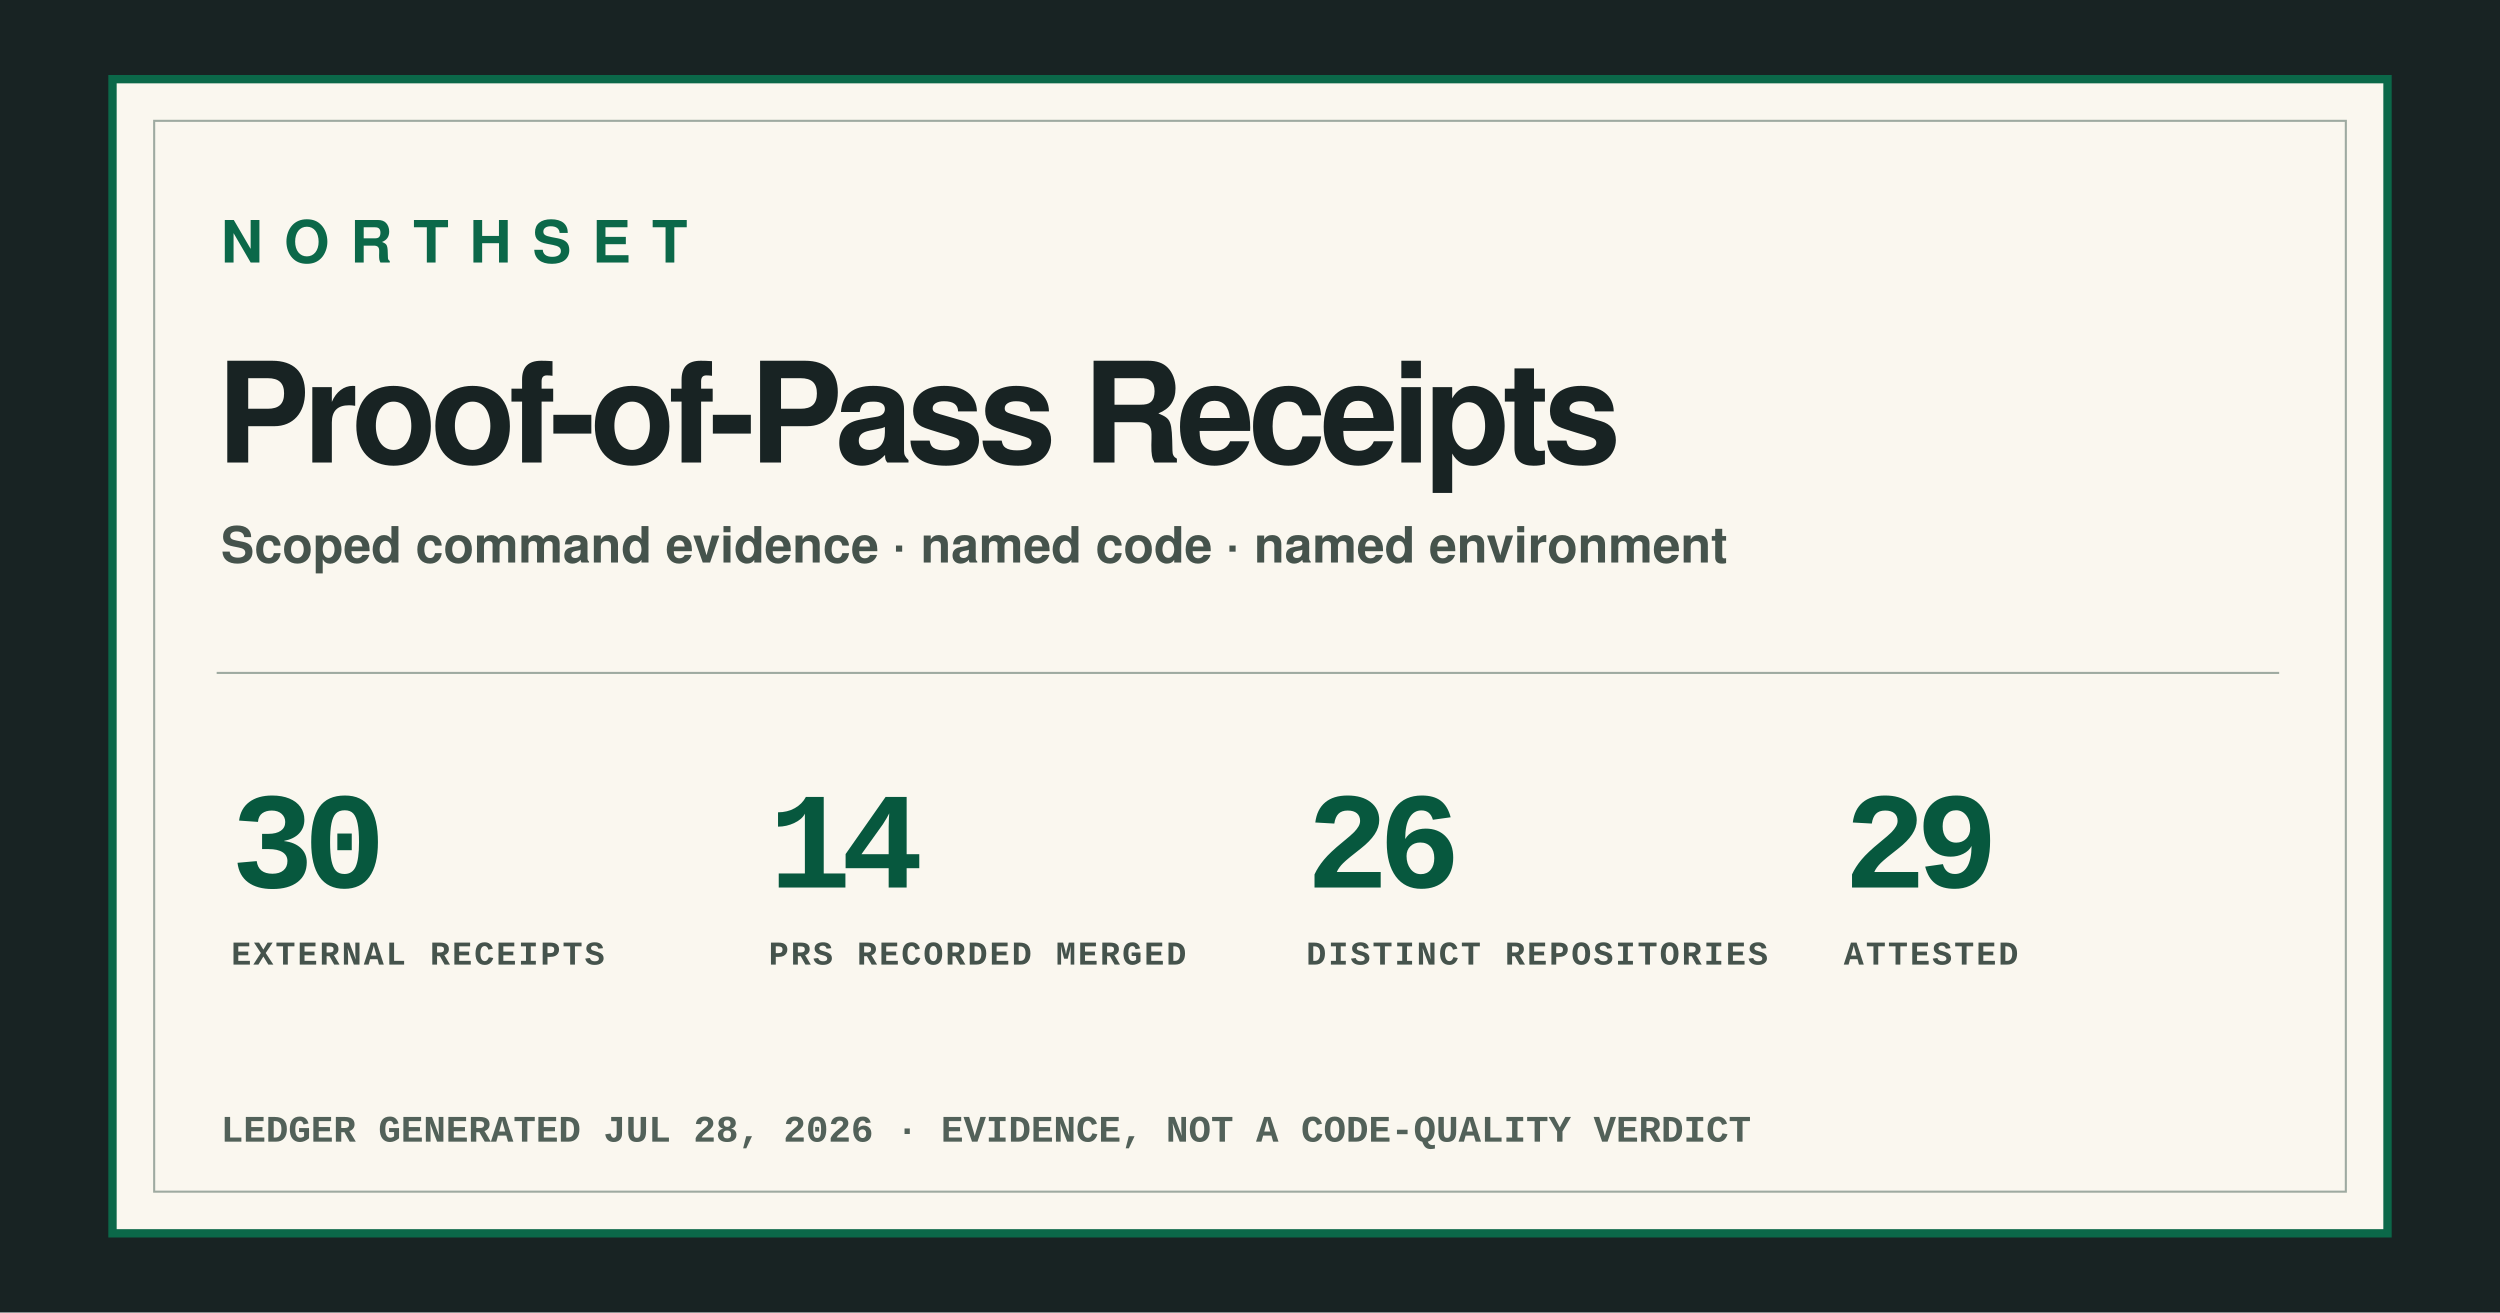
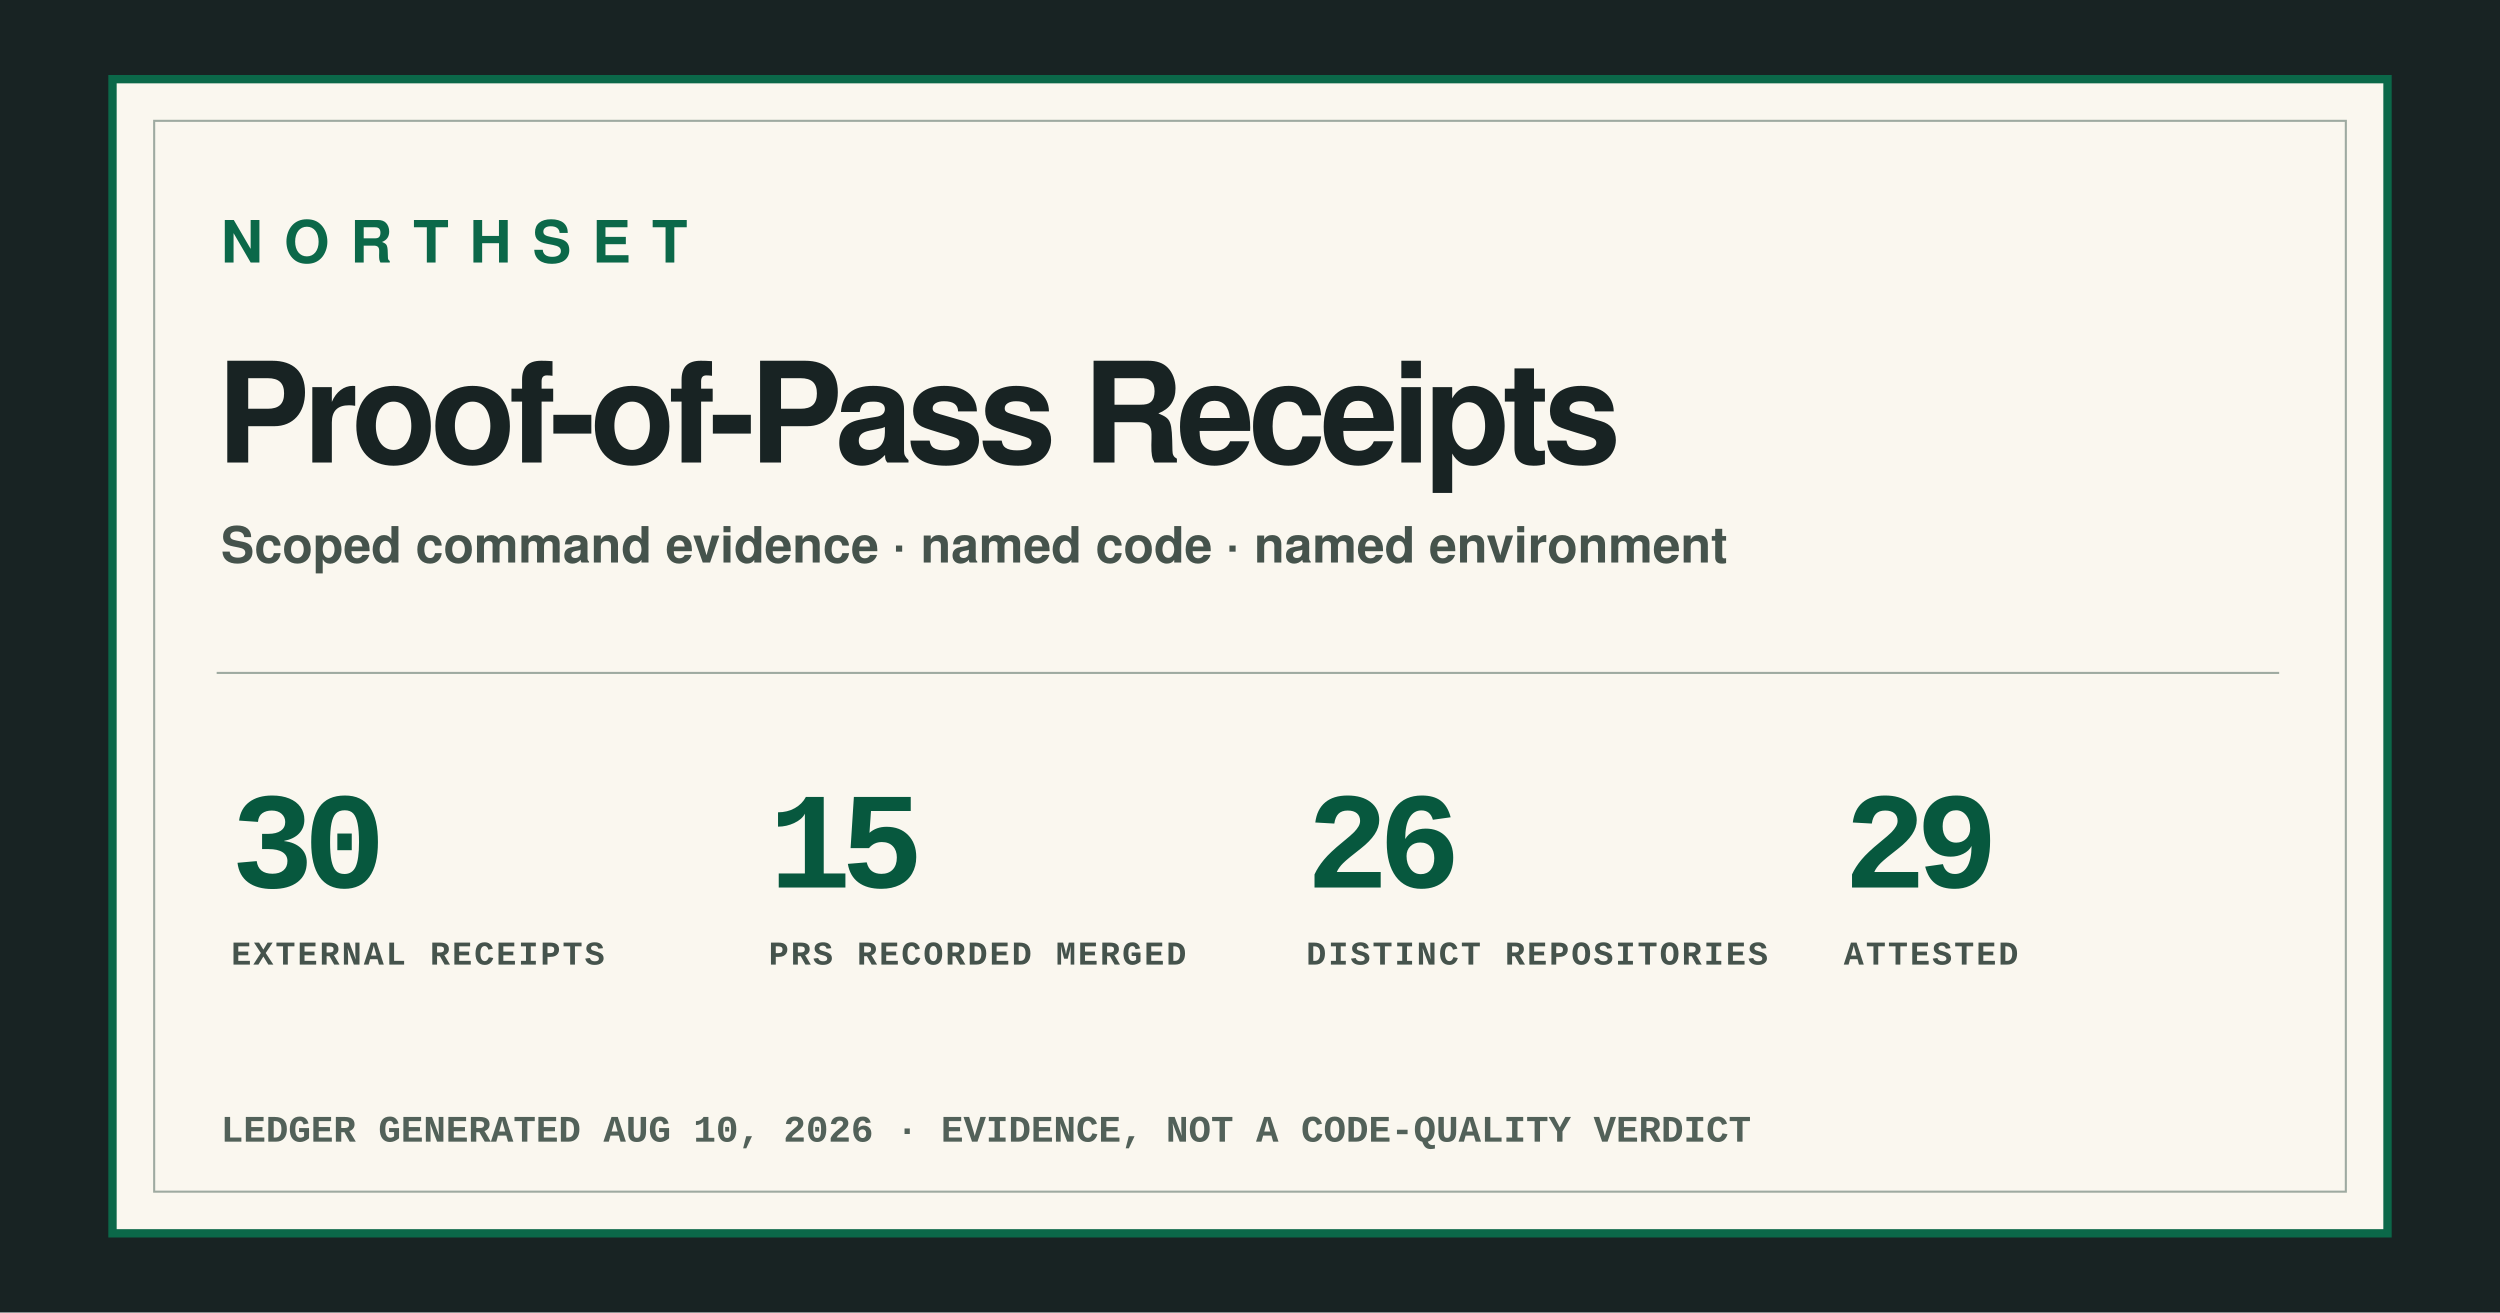
<svg xmlns="http://www.w3.org/2000/svg" width="1200" height="630" viewBox="0 0 1200 630" role="img" aria-labelledby="og-title og-description">
  <style>
    text { font-family:-apple-system,BlinkMacSystemFont,"Segoe UI",Helvetica,Arial,sans-serif; fill:#182323; }
    .mono { font-family:ui-monospace,SFMono-Regular,Menlo,Consolas,"Liberation Mono",monospace; }
    .brand { font-size:28px; font-weight:850; letter-spacing:10px; fill:#0b6849; }
    .title { font-size:67px; font-weight:850; letter-spacing:-3px; }
    .lede { font-size:24px; font-weight:600; fill:#45534c; }
    .stat-value { font-size:66px; font-weight:850; letter-spacing:-5px; fill:#07583e; }
    .stat-label { font-size:16px; font-weight:850; letter-spacing:1px; fill:#45534c; }
    .generated { font-size:18px; font-weight:700; fill:#526159; }
  </style>
  <rect width="1200" height="630" fill="#182323" />
  <rect x="54" y="38" width="1092" height="554" fill="#faf7ef" stroke="#0b6849" stroke-width="4" />
  <rect x="74" y="58" width="1052" height="514" fill="none" stroke="#9eaaa1" />
  <text x="106" y="126" class="brand">NORTHSET</text>
  <text x="104" y="222" class="title">Proof-of-Pass Receipts</text>
  <text x="106" y="270" class="lede">Scoped command evidence · named code · named environment</text>
  <line x1="104" y1="323" x2="1094" y2="323" stroke="#9eaaa1" />
  <g transform="translate(111 0)">
    <text x="0" y="426" class="stat-value mono">30</text>
    <text x="0" y="463" class="stat-label mono">EXTERNAL RECEIPTS</text>
  </g>
  <g transform="translate(369 0)">
-     <text x="0" y="426" class="stat-value mono">14</text>
+     <text x="0" y="426" class="stat-value mono">15</text>
    <text x="0" y="463" class="stat-label mono">PRS RECORDED MERGED</text>
  </g>
  <g transform="translate(627 0)">
    <text x="0" y="426" class="stat-value mono">26</text>
    <text x="0" y="463" class="stat-label mono">DISTINCT REPOSITORIES</text>
  </g>
  <g transform="translate(885 0)">
    <text x="0" y="426" class="stat-value mono">29</text>
    <text x="0" y="463" class="stat-label mono">ATTESTED</text>
  </g>
-   <text x="106" y="548" class="generated mono">LEDGER GENERATED JUL 28, 2026 · EVIDENCE, NOT A CODE-QUALITY VERDICT</text>
+   <text x="106" y="548" class="generated mono">LEDGER GENERATED AUG 10, 2026 · EVIDENCE, NOT A CODE-QUALITY VERDICT</text>
</svg>
